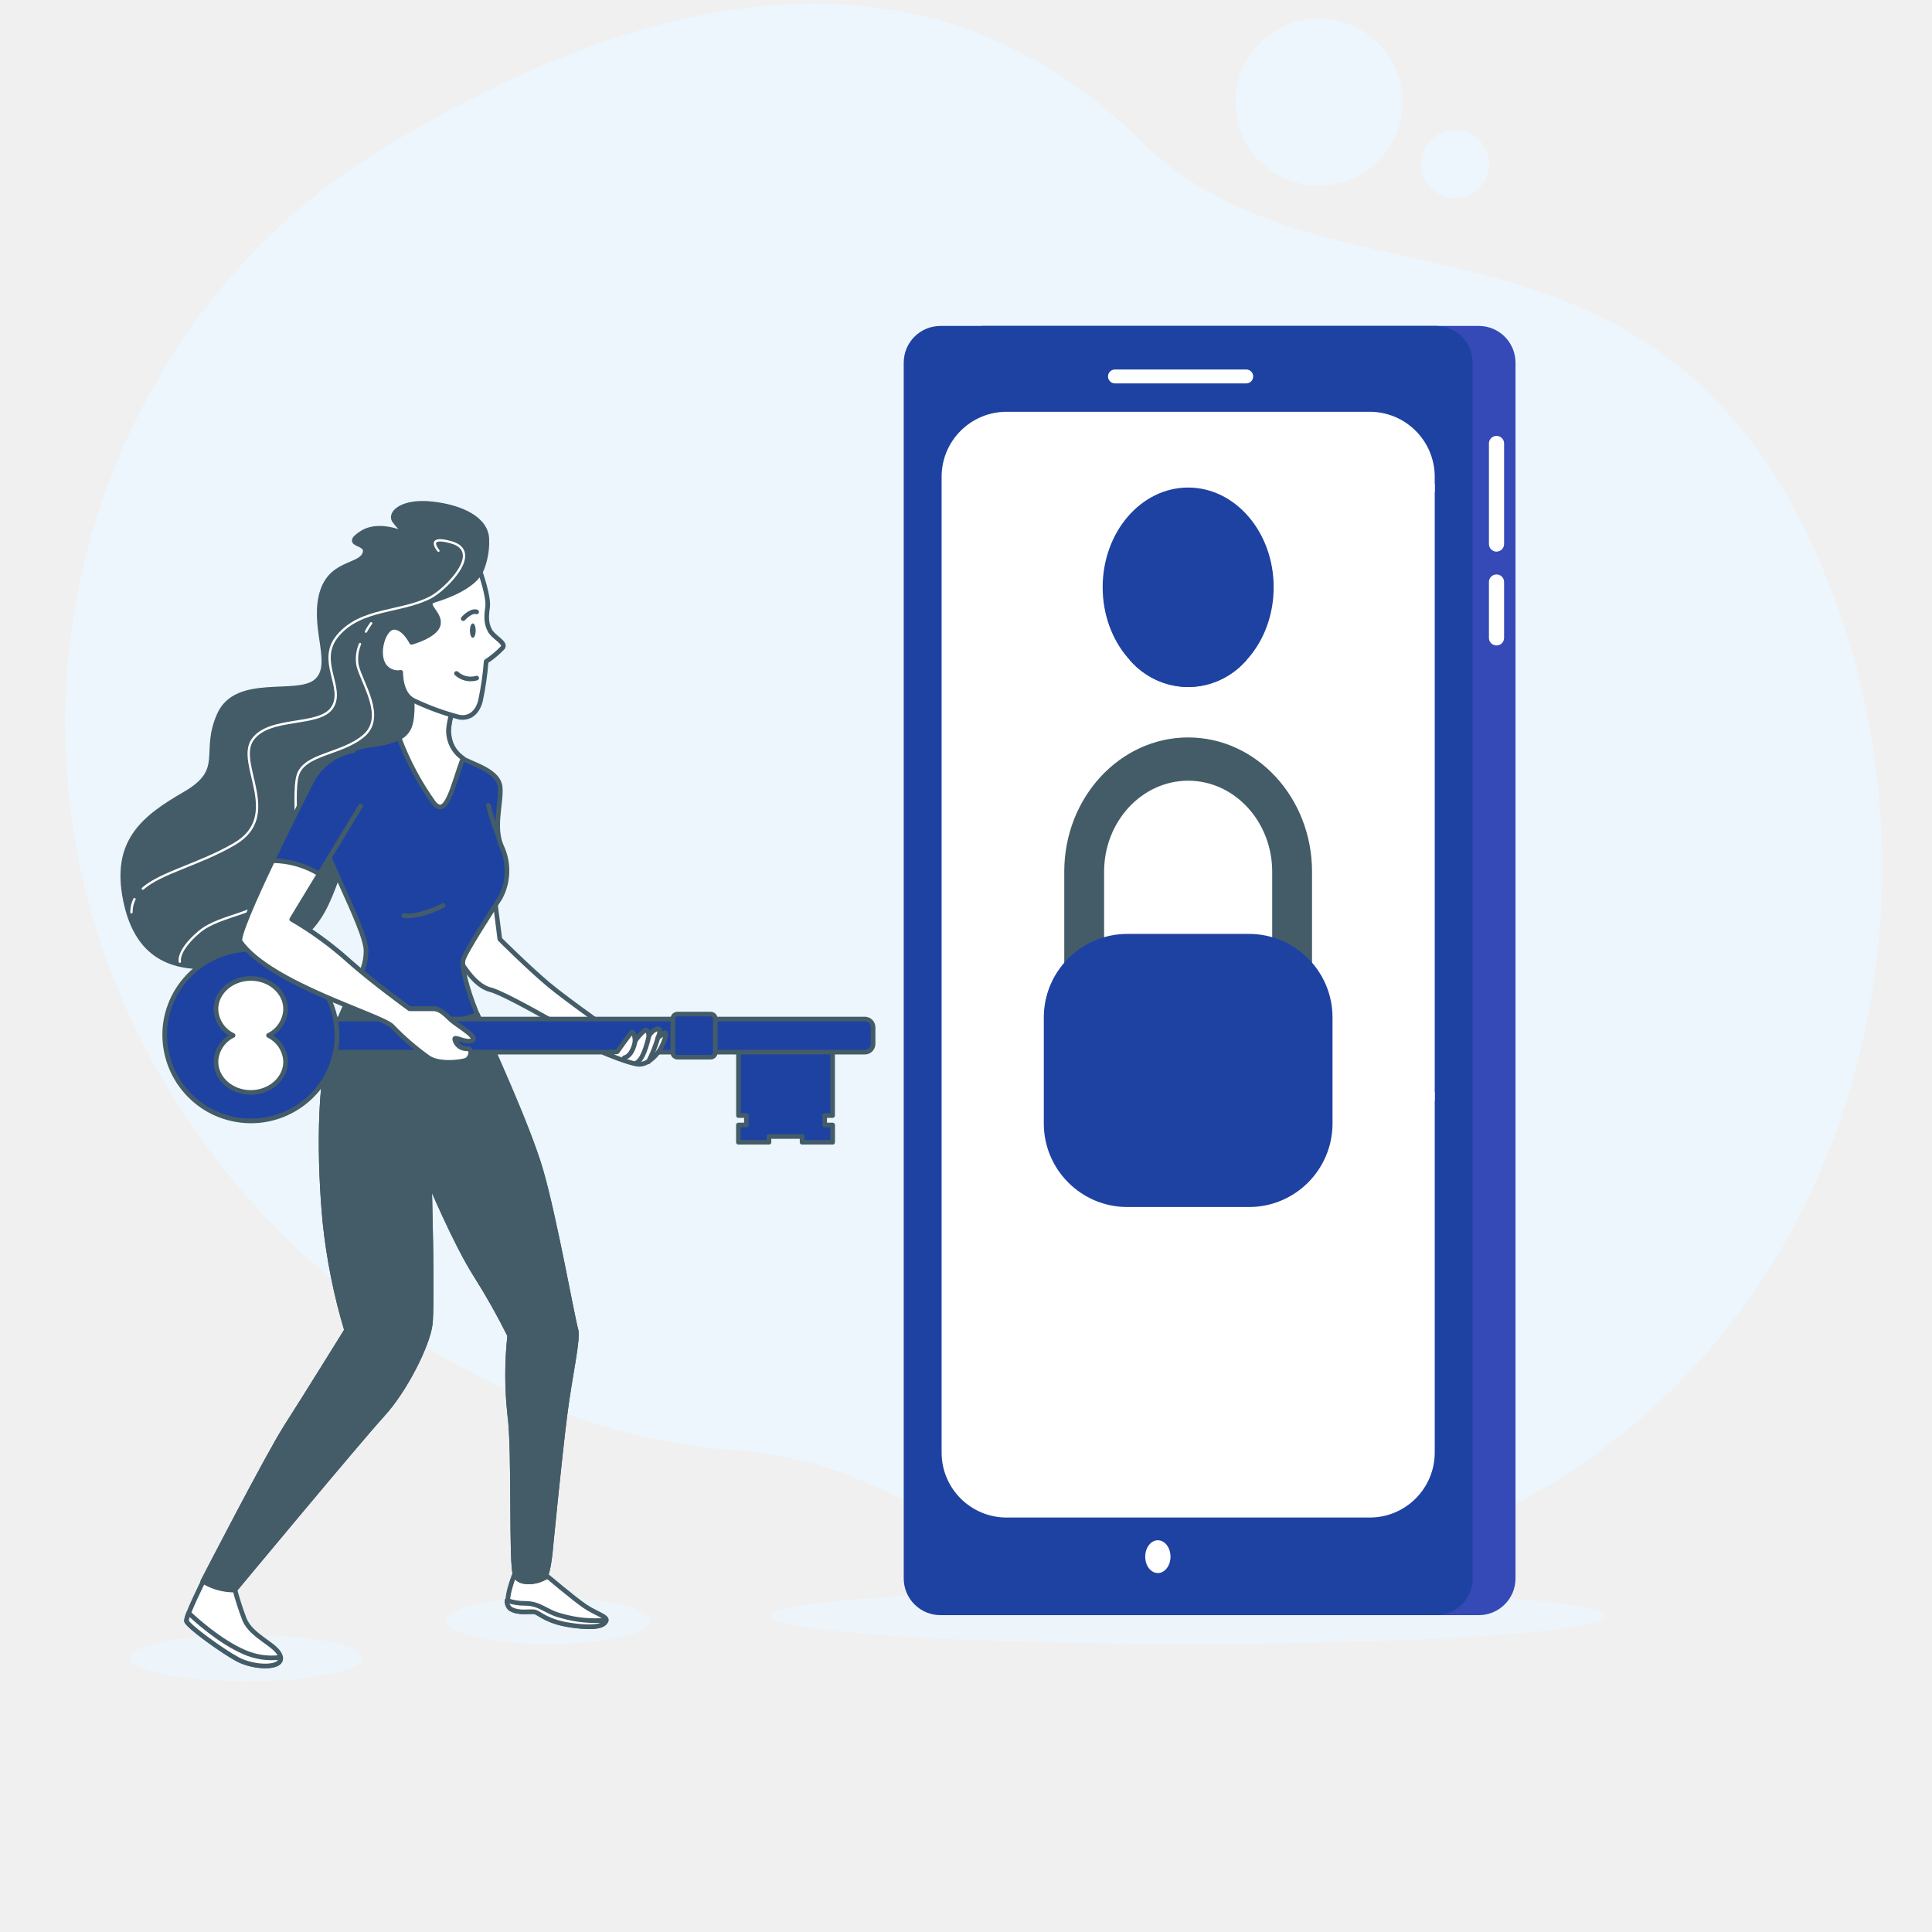
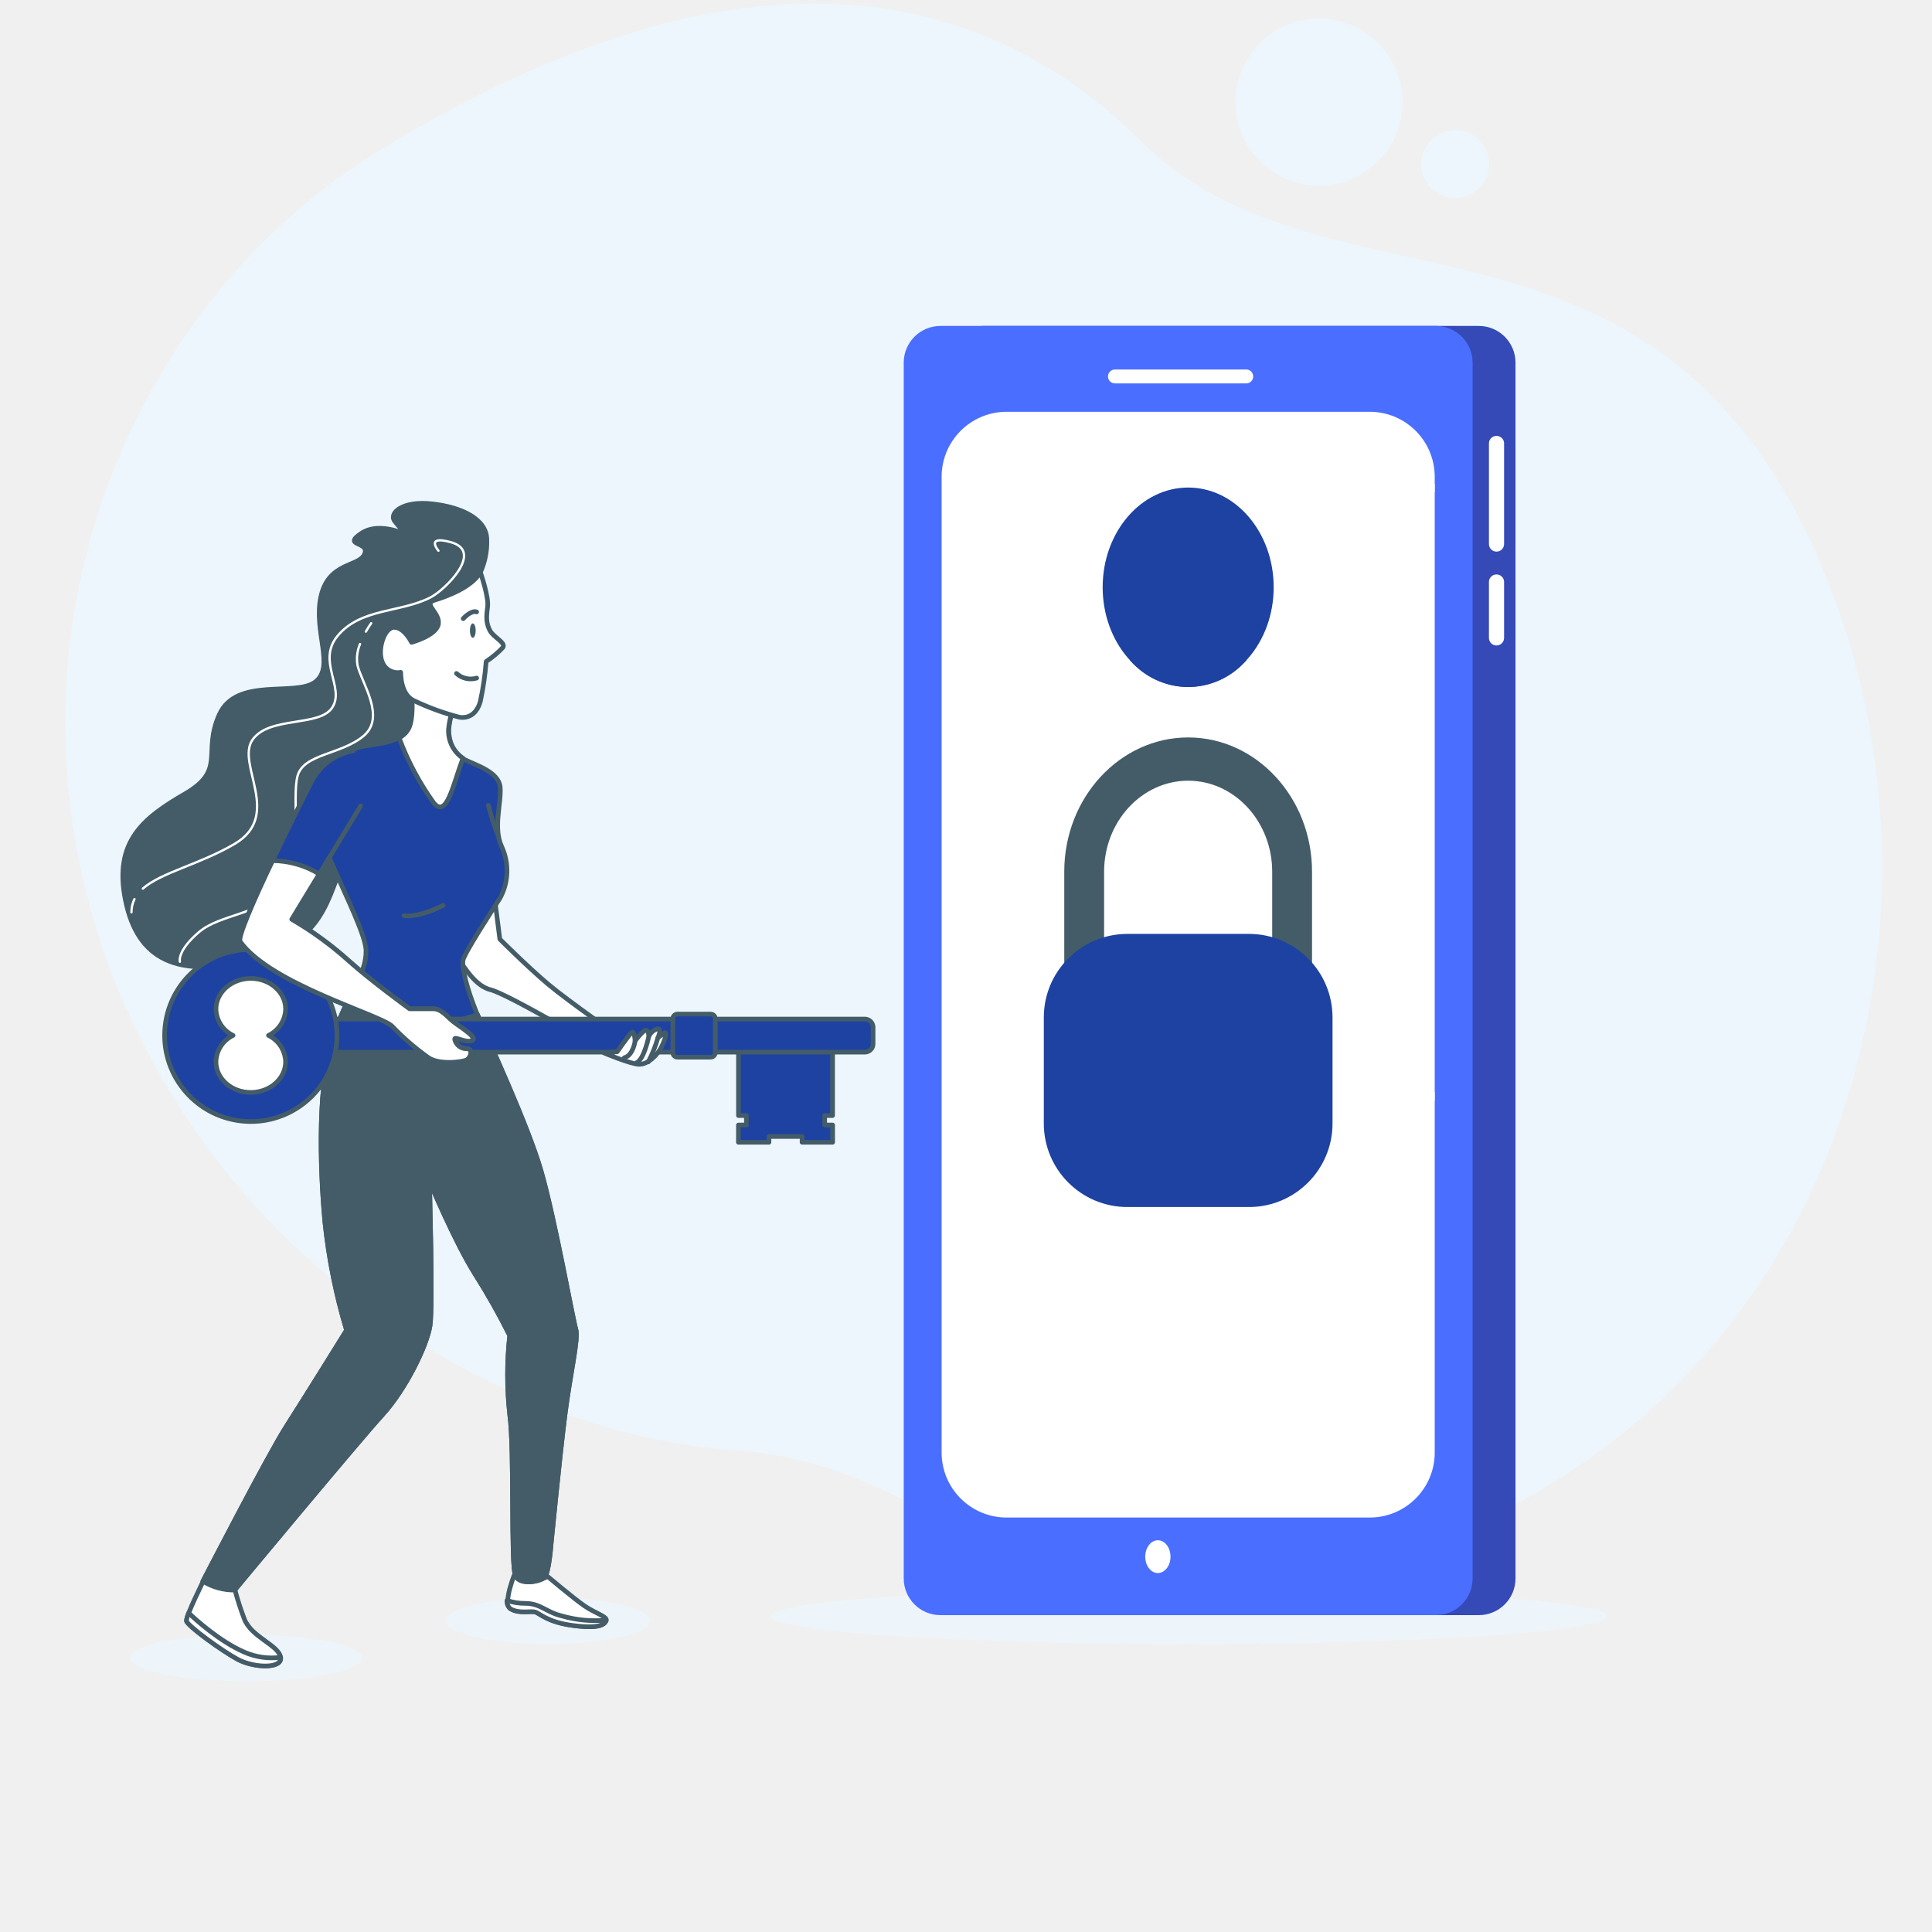
- <svg xmlns="http://www.w3.org/2000/svg" width="208" height="208" fill="none">
+ <svg xmlns="http://www.w3.org/2000/svg" width="208" height="208" viewBox="0 0 208 208" fill="none">
  <g clip-path="url(#a)">
-     <path fill="#ECF6FC" d="M13.478 108.325c-9.127-20.62-8.619-44.353 1.78-64.356 5.122-9.83 13.109-20.102 25.598-27.76 35.023-21.479 62.418-20.413 82.027-.98 19.609 19.43 53.704 4.359 71.919 42.77s4.704 91.15-40.872 108.063c-45.576 16.914-46.83-8.007-75.274-9.974-21.754-1.498-51.574-16.992-65.178-47.763" />
-     <circle cx="9" cy="9" r="9" fill="#ECF6FC" transform="matrix(-1 0 0 1 151 2)" />
-     <circle cx="3.661" cy="3.661" r="3.661" fill="#ECF6FC" transform="matrix(-1 0 0 1 160.321 14)" />
-     <path fill="#ECF6FC" d="M26.5 181c6.904 0 12.5-1.119 12.5-2.5s-5.596-2.5-12.5-2.5-12.5 1.119-12.5 2.5 5.596 2.5 12.5 2.5m32.5-4c6.075 0 11-1.119 11-2.5s-4.925-2.5-11-2.5-11 1.119-11 2.5 4.925 2.5 11 2.5m69 0c24.853 0 45-1.343 45-3s-20.147-3-45-3-45 1.343-45 3 20.147 3 45 3" opacity=".8" />
-     <path fill="#3549B7" d="M159.205 35.091h-53.338a3.954 3.954 0 0 0-3.953 3.954v130.889a3.954 3.954 0 0 0 3.953 3.954h53.338a3.954 3.954 0 0 0 3.954-3.954V39.045a3.954 3.954 0 0 0-3.954-3.954" />
-     <path fill="#fff" d="M161.113 59.389a.815.815 0 0 1-.814-.814V47.667a.82.82 0 0 1 1.632 0v10.888a.82.82 0 0 1-.818.834m0 10.104a.815.815 0 0 1-.814-.813v-6.096a.82.82 0 0 1 1.632 0v6.096a.82.82 0 0 1-.818.813" />
-     <path fill="#1E42A2" d="M154.588 35.091H101.25a3.954 3.954 0 0 0-3.954 3.954v130.889a3.954 3.954 0 0 0 3.954 3.954h53.338a3.955 3.955 0 0 0 3.954-3.954V39.045a3.954 3.954 0 0 0-3.954-3.954" />
-     <path fill="#fff" d="M147.463 44.332h-39.089a7 7 0 0 0-7 7v105.047a7 7 0 0 0 7 7h39.089a7 7 0 0 0 7-7V51.332a7 7 0 0 0-7-7" />
-     <path stroke="#fff" stroke-linecap="round" stroke-linejoin="round" stroke-width="1.498" d="M120.036 40.528h14.133" />
-     <path fill="#fff" d="M126.017 167.592c0 .974-.61 1.762-1.363 1.762-.754 0-1.358-.788-1.358-1.762 0-.973.609-1.767 1.358-1.767.748 0 1.363.789 1.363 1.767" />
-     <path fill="#1E42A2" d="M127.919 73.956c5.084 0 9.205-4.805 9.205-10.733s-4.121-10.734-9.205-10.734c-5.085 0-9.206 4.806-9.206 10.734s4.121 10.733 9.206 10.733" />
-     <path fill="#1E42A2" d="M127.919 63.088c1.93 0 3.494-1.826 3.494-4.079s-1.564-4.078-3.494-4.078-3.495 1.826-3.495 4.078 1.564 4.079 3.495 4.079m0 1.083c-3.495 0-6.356 2.681-6.356 5.991q.004.463.085.919a8.257 8.257 0 0 0 12.541 0q.074-.457.08-.919c0-3.31-2.846-5.99-6.35-5.99Z" />
-     <path fill="#435C68" d="M139.111 109.976h-22.385a2.24 2.24 0 0 1-2.147-2.322V93.836c0-7.963 5.991-14.443 13.34-14.443 7.348 0 13.334 6.49 13.334 14.443v13.808a2.25 2.25 0 0 1-.587 1.61 2.23 2.23 0 0 1-1.555.722m-20.243-4.643h18.097V93.851c0-5.402-4.059-9.8-9.046-9.8-4.988 0-9.051 4.398-9.051 9.8z" />
-     <path fill="#1E42A2" d="M134.46 100.545h-13.083a9 9 0 0 0-9 9v11.405a9 9 0 0 0 9 9h13.083a9 9 0 0 0 9-9v-11.405a9 9 0 0 0-9-9" />
-     <path fill="#1E42A2" d="m132.447 120.789-2.307-5.546a4.09 4.09 0 0 0 1.623-3.305c0-2.212-1.653-3.994-3.695-3.994s-3.689 1.787-3.689 3.994a4.08 4.08 0 0 0 1.617 3.305l-2.301 5.546z" />
-     <path fill="#fff" d="M147.294 61.795a.27.27 0 0 0-.05.202.27.27 0 0 0 .11.177.274.274 0 0 0 .379-.06l6.73-9.15v-.899zm-32.979 100.48a.3.3 0 0 0 .219-.109l2.496-3.375a.28.28 0 0 0 .05-.203.27.27 0 0 0-.311-.224.28.28 0 0 0-.178.107l-2.496 3.37a.27.27 0 0 0 .055.379.25.25 0 0 0 .165.055m40.148-44.726-29.255 39.794a.27.27 0 0 0-.023.283.3.3 0 0 0 .1.107q.066.04.142.039a.27.27 0 0 0 .22-.109l28.816-39.2z" />
-     <path fill="#435C68" stroke="#435C68" stroke-linecap="round" stroke-linejoin="round" stroke-width=".499" d="M51.716 61.62a7.9 7.9 0 0 0 .699-3.494c0-2.232-2.7-3.525-5.876-3.88-3.175-.354-4.583.94-4.114 1.763a7.7 7.7 0 0 0 1.763 1.762s-3.176-1.762-5.292-.35c-2.117 1.414.943.825.354 2.232s-3.879.824-4.703 4.583c-.823 3.76 1.528 7.524-.589 9.171-2.116 1.648-8.487-.589-10.344 3.525s.779 5.94-3.684 8.527-7.718 5.112-6.425 11.457 5.526 8.567 13.873 6.325c8.348-2.241 7.758-7.288 10.484-12.48s6.94-4.114 8.233-7.055-.355-6.465-.235-9.17 2.82-3.29 3.879-6.49c1.058-3.2 1.977-6.426 1.977-6.426" />
-     <path stroke="#fff" stroke-linecap="round" stroke-linejoin="round" stroke-width=".25" d="M14.478 96.796a3.1 3.1 0 0 0-.324 1.423m33.049-38.93s-1.468-1.697 1.358-.909c3.56.999-.62 5.117-2.227 5.946-3.225 1.653-7.488 1.123-9.984 4.129-2.267 2.716.793 5.546-.565 7.698-1.357 2.152-6.794.904-8.601 3.495-1.808 2.59 3.28 8.152-1.927 11.207-3.765 2.212-7.888 3.06-9.88 4.813" />
-     <path stroke="#fff" stroke-linecap="round" stroke-linejoin="round" stroke-width=".25" d="M38.76 69.334a4.1 4.1 0 0 0-.269 2.29c.45 1.923 3.056 5.547.68 7.584s-6.456 1.922-7.13 4.309c-.674 2.386.68 8.94-1.582 11.981-2.262 3.04-6.68 2.83-9.056 4.868-2.377 2.037-2.037 3.17-2.037 3.17M39.96 67.097a9 9 0 0 0-.57.904" />
-     <path fill="#fff" stroke="#435C68" stroke-linecap="round" stroke-linejoin="round" stroke-width=".499" d="m53.239 96.617.574 4.493s2.995 2.995 5.197 4.847 7.843 5.771 7.843 5.771l-2.861.814s-9.35-5.542-11.198-5.991c-1.847-.449-3.23-3.115-3.804-3.924s2.746-6.82 4.248-6.01Zm5.711 73.102s2.825 2.386 3.993 3.185c1.169.799 2.532 1.158 2.317 1.593-.215.434-.799.868-3.55.499-2.75-.37-3.544-1.303-4.053-1.448-.51-.145-1.738.22-2.676-.359s.549-4.029.549-4.029a2.69 2.69 0 0 0 3.42.559" />
-     <path fill="#fff" stroke="#435C68" stroke-linecap="round" stroke-linejoin="round" stroke-width=".499" d="M65.25 174.497a.4.4 0 0 0 0-.07 12.9 12.9 0 0 1-4.723-.445c-1.777-.419-2.301-1.362-3.994-1.362a5.8 5.8 0 0 1-1.952-.32 1.03 1.03 0 0 0 .355.894c.938.579 2.172.214 2.676.359s1.303 1.088 4.053 1.448 3.365-.07 3.585-.504" />
-     <path fill="#1E42A2" stroke="#435C68" stroke-linecap="round" stroke-linejoin="round" stroke-width=".499" d="M44.157 73.233s.545 3.664-.154 5.142c-.7 1.477-2.886 1.637-4.753 1.952s-6.155 1.947-5.691 6.155 5.846 13.325 5.846 15.896-1.638 3.894-3.43 8.881-1.558 14.263-.998 20.264a63.4 63.4 0 0 0 2.336 11.687s-4.493 7.249-6.49 10.364-8.986 16.679-8.986 16.679 0 .464 1.088.779a6.8 6.8 0 0 0 2.342.155s13.399-16.13 15.895-18.856 4.833-7.489 5.142-9.665c.31-2.177-.075-15.506-.075-15.506s2.801 6.699 4.993 10.129a72 72 0 0 1 3.654 6.49 39.2 39.2 0 0 0 0 8.487c.544 3.894.085 16.405.63 17.418.543 1.013 2.655.589 3.124.125s.69-3.495.69-3.495.933-9.485 1.497-13.948 1.498-8.263 1.173-9.276-2.261-11.847-3.744-16.974-5.99-14.727-6.99-17.218c-.998-2.492-1.562-4.758-1.402-5.537s3.195-5.452 3.994-6.7a6.16 6.16 0 0 0 .154-5.531c-.933-2.027 0-4.758-.154-6.39-.155-1.633-2.571-2.342-3.82-2.96-1.248-.62-1.717-2.028-1.717-3.196a9 9 0 0 1 .704-2.855s-3.844-2.496-4.858-2.496" />
-     <path stroke="#435C68" stroke-linecap="round" stroke-linejoin="round" stroke-width=".499" d="M53.603 89.902a26 26 0 0 1-1.023-3.2m-9.097 11.876s1.408.31 4.229-1.098" />
-     <path fill="#435C68" stroke="#435C68" stroke-linecap="round" stroke-linejoin="round" stroke-width=".499" d="M58.26 126.066c-1.412-4.912-5.6-13.883-6.854-16.844-5.99 2.247-11.592.33-14.223-.909-.38.829-.788 1.788-1.208 2.946-1.792 4.992-1.558 14.263-.998 20.264a63.4 63.4 0 0 0 2.336 11.687s-4.493 7.249-6.49 10.364-8.986 16.679-8.986 16.679 0 .464 1.088.779a6.8 6.8 0 0 0 2.342.155s13.399-16.13 15.895-18.856 4.833-7.489 5.142-9.665c.31-2.177-.075-15.507-.075-15.507s2.801 6.7 4.993 10.13a72 72 0 0 1 3.654 6.49 39.2 39.2 0 0 0 0 8.487c.544 3.894.085 16.405.63 17.418.543 1.013 2.655.589 3.124.125s.69-3.495.69-3.495.933-9.485 1.497-13.948 1.498-8.263 1.173-9.276-2.247-11.882-3.73-17.024" />
-     <path fill="#1E42A2" stroke="#435C68" stroke-linecap="round" stroke-linejoin="round" stroke-width=".499" d="M88.784 121.119V120.1h.853v-7.997H79.504v7.997h.854v1.019h-.859v1.857h3.29v-.624h3.565v.624h3.29v-1.857z" />
-     <path fill="#1E42A2" stroke="#435C68" stroke-linecap="round" stroke-linejoin="round" stroke-width=".499" d="M34.318 109.711h58.79a.89.89 0 0 1 .888.889v1.787a.89.89 0 0 1-.889.889h-58.79v-3.57z" />
-     <path fill="#1E42A2" stroke="#435C68" stroke-linecap="round" stroke-linejoin="round" stroke-width=".499" d="M76.513 109.177h-3.58a.494.494 0 0 0-.494.494v3.65c0 .273.221.494.494.494h3.58a.494.494 0 0 0 .494-.494v-3.65a.494.494 0 0 0-.494-.494m-40.356 3.82a9.28 9.28 0 0 0-7.659-10.658 9.28 9.28 0 0 0-10.659 7.659 9.281 9.281 0 0 0 18.317 2.999Z" />
-     <path fill="#fff" stroke="#435C68" stroke-linecap="round" stroke-linejoin="round" stroke-width=".499" d="M28.906 111.474a3.25 3.25 0 0 0 1.842-2.836c0-1.822-1.677-3.3-3.749-3.3s-3.75 1.498-3.75 3.3a3.24 3.24 0 0 0 1.843 2.836 3.25 3.25 0 0 0-1.842 2.84c0 1.822 1.677 3.3 3.749 3.3s3.75-1.498 3.75-3.3a3.26 3.26 0 0 0-1.843-2.84m36.114 1.882s2.906 1.228 3.805 1.228c.898 0 1.937-.904 2.45-1.997.515-1.093.5-1.613.195-1.353l-.644.499s.5-1.093-.064-.963c-.391.13-.715.408-.904.774 0 0-.065-.969-.58-.5a6 6 0 0 0-.903 1.034s-.065-1.223-.39-.904c-.324.32-1.542 2.062-1.542 2.062z" />
-     <path fill="#fff" d="M68.375 112.068s-.195 1.547-1.158 1.807z" />
-     <path stroke="#435C68" stroke-linecap="round" stroke-linejoin="round" stroke-width=".499" d="M68.375 112.068s-.195 1.547-1.158 1.807" />
-     <path fill="#fff" d="M69.858 111.553s-.5 2.447-1.288 2.836z" />
-     <path stroke="#435C68" stroke-linecap="round" stroke-linejoin="round" stroke-width=".499" d="M69.858 111.553s-.5 2.447-1.288 2.836" />
-     <path fill="#fff" d="M70.826 111.743a14 14 0 0 1-1.033 2.581z" />
-     <path stroke="#435C68" stroke-linecap="round" stroke-linejoin="round" stroke-width=".499" d="M70.826 111.743a14 14 0 0 1-1.033 2.581" />
-     <path fill="#fff" stroke="#435C68" stroke-linecap="round" stroke-linejoin="round" stroke-width=".499" d="M49.844 81.63a3.55 3.55 0 0 1-1.558-3.096 9 9 0 0 1 .729-2.805s-3.82-2.496-4.833-2.496c0 0 .545 3.664-.154 5.142-.23.46-.603.831-1.064 1.058a29.8 29.8 0 0 0 3.72 6.99c1.402 1.761 2.086-1.953 3.16-4.793" />
-     <path fill="#1E42A2" d="M38.057 80.83a6.23 6.23 0 0 0-4.493 3.29c-1.538 2.966-8.258 16.425-7.683 17.229 3.264 4.593 15.141 7.898 16.35 9.106a27.5 27.5 0 0 0 3.958 3.42c1.208.769 3.62.439 4.059.22.44-.22.769-1.209 0-1.209a1.286 1.286 0 0 1-1.268-.998c-.11-.439 1.208.439 1.867.11.66-.33-1.473-1.533-2.132-2.082s-1.208-1.313-2.086-1.313h-2.532s-4.043-2.93-6.49-5.112a37 37 0 0 0-6.195-4.523l7.414-12.196" />
-     <path stroke="#435C68" stroke-linecap="round" stroke-linejoin="round" stroke-width=".499" d="M38.057 80.83a6.23 6.23 0 0 0-4.493 3.29c-1.538 2.966-8.258 16.425-7.683 17.229 3.264 4.593 15.141 7.898 16.35 9.106a27.5 27.5 0 0 0 3.958 3.42c1.208.769 3.62.439 4.059.22.44-.22.769-1.209 0-1.209a1.286 1.286 0 0 1-1.268-.998c-.11-.439 1.208.439 1.867.11.66-.33-1.473-1.533-2.132-2.082s-1.208-1.313-2.086-1.313h-2.532s-4.043-2.93-6.49-5.112a37 37 0 0 0-6.195-4.523l7.414-12.196" />
-     <path fill="#fff" stroke="#435C68" stroke-linecap="round" stroke-linejoin="round" stroke-width=".499" d="M48.71 109.921c-.658-.549-1.208-1.313-2.086-1.313h-2.531s-4.044-2.93-6.49-5.112a37 37 0 0 0-6.196-4.523l2.966-4.883a9.9 9.9 0 0 0-5.023-1.432c-1.997 4.163-3.789 8.277-3.494 8.711 3.265 4.593 15.142 7.898 16.35 9.106a27.5 27.5 0 0 0 3.958 3.42c1.209.769 3.62.439 4.06.22.439-.22.768-1.209 0-1.209a1.286 1.286 0 0 1-1.269-.998c-.11-.439 1.208.439 1.867.11.66-.33-1.452-1.543-2.111-2.097Zm4.02-42.065c-.39-.78-.39-1.403-.235-2.496.154-1.094-.78-3.745-.78-3.745-.953 1.648-3.709 2.626-4.927 2.996-1.342.41.62 1.338.41 2.58-.21 1.244-2.89 1.963-2.89 1.963s-.785-1.613-1.873-1.613-1.862 2.496-1.243 3.82a1.77 1.77 0 0 0 1.952 1.023s-.075 2.341 1.403 3.04a27.5 27.5 0 0 0 4.912 1.792c.934.155 1.867-.31 2.257-1.712.304-1.414.513-2.847.624-4.288a10 10 0 0 0 1.792-1.498c.375-.54-1.013-1.084-1.403-1.862Z" />
-     <path fill="#435C68" d="M51.212 67.89c0 .43-.14.775-.31.775s-.31-.345-.31-.774.14-.774.31-.774.31.344.31.774Z" />
-     <path stroke="#435C68" stroke-linecap="round" stroke-linejoin="round" stroke-width=".499" d="M49.869 66.603s.828-.934 1.447-.724m.001 7.124a2.25 2.25 0 0 1-2.172-.5" />
-     <path fill="#fff" stroke="#435C68" stroke-linecap="round" stroke-linejoin="round" stroke-width=".499" d="M21.872 170.253s-1.862 3.734-1.793 4.244 3.765 3.185 5.492 4.123 4.853 1.089 4.633-.214-3.185-2.172-3.909-4.129a32 32 0 0 1-.998-3.09 6.4 6.4 0 0 1-3.425-.934" />
-     <path fill="#fff" stroke="#435C68" stroke-linecap="round" stroke-linejoin="round" stroke-width=".499" d="M30.214 178.426a7.3 7.3 0 0 1-3.909-.555c-2.68-1.163-5.277-3.539-5.99-4.213a2.7 2.7 0 0 0-.24.854c.075.499 3.764 3.185 5.491 4.123 1.728.939 4.828 1.069 4.648-.209" />
+     <path d="M13.478 108.325c-9.127-20.62-8.619-44.353 1.78-64.356 5.122-9.83 13.109-20.102 25.598-27.76 35.023-21.479 62.418-20.413 82.027-.98 19.609 19.43 53.704 4.359 71.919 42.77s4.704 91.15-40.872 108.063c-45.576 16.914-46.83-8.007-75.274-9.974-21.754-1.498-51.574-16.992-65.178-47.763" fill="#ECF6FC" />
+     <circle cx="9" cy="9" r="9" transform="matrix(-1 0 0 1 151 2)" fill="#ECF6FC" />
+     <circle cx="3.661" cy="3.661" r="3.661" transform="matrix(-1 0 0 1 160.321 14)" fill="#ECF6FC" />
+     <path opacity=".8" d="M26.5 181c6.904 0 12.5-1.119 12.5-2.5s-5.596-2.5-12.5-2.5-12.5 1.119-12.5 2.5 5.596 2.5 12.5 2.5m32.5-4c6.075 0 11-1.119 11-2.5s-4.925-2.5-11-2.5-11 1.119-11 2.5 4.925 2.5 11 2.5m69 0c24.853 0 45-1.343 45-3s-20.147-3-45-3-45 1.343-45 3 20.147 3 45 3" fill="#ECF6FC" />
+     <path d="M159.205 35.091h-53.338a3.954 3.954 0 0 0-3.953 3.954v130.889a3.954 3.954 0 0 0 3.953 3.954h53.338a3.954 3.954 0 0 0 3.954-3.954V39.045a3.954 3.954 0 0 0-3.954-3.954" fill="#3549B7" />
+     <path d="M161.113 59.389a.815.815 0 0 1-.814-.814V47.667a.82.82 0 0 1 1.632 0v10.888a.816.816 0 0 1-.818.834m0 10.104a.815.815 0 0 1-.814-.813v-6.096a.82.82 0 0 1 1.632 0v6.096a.82.82 0 0 1-.818.813" fill="#fff" />
+     <path d="M154.588 35.091H101.25a3.954 3.954 0 0 0-3.954 3.954v130.889a3.954 3.954 0 0 0 3.954 3.954h53.338a3.955 3.955 0 0 0 3.954-3.954V39.045a3.954 3.954 0 0 0-3.954-3.954" fill="#4A6EFF" />
+     <path d="M147.463 44.332h-39.088a7 7 0 0 0-7 7v105.047a7 7 0 0 0 7 7h39.088a7 7 0 0 0 7-7V51.332a7 7 0 0 0-7-7" fill="#fff" />
+     <path d="M120.036 40.528h14.133" stroke="#fff" stroke-width="1.498" stroke-linecap="round" stroke-linejoin="round" />
+     <path d="M126.017 167.592c0 .974-.609 1.763-1.363 1.763s-1.358-.789-1.358-1.763.609-1.767 1.358-1.767 1.363.789 1.363 1.767" fill="#fff" />
+     <path d="M127.919 73.956c5.084 0 9.206-4.805 9.206-10.733s-4.122-10.734-9.206-10.734c-5.085 0-9.206 4.806-9.206 10.734s4.121 10.733 9.206 10.733" fill="#1E42A2" />
+     <path d="M127.918 63.088c1.93 0 3.495-1.826 3.495-4.079s-1.565-4.078-3.495-4.078-3.494 1.826-3.494 4.078 1.564 4.079 3.494 4.079m.001 1.083c-3.495 0-6.356 2.681-6.356 5.991q.005.462.085.919a8.26 8.26 0 0 0 12.541 0q.075-.457.08-.919c0-3.31-2.846-5.99-6.35-5.99" fill="#1E42A2" />
+     <path d="M139.112 109.976h-22.386a2.24 2.24 0 0 1-2.147-2.321v-13.82c0-7.962 5.991-14.442 13.34-14.442 7.348 0 13.334 6.49 13.334 14.443v13.809a2.23 2.23 0 0 1-.587 1.609 2.24 2.24 0 0 1-1.554.722m-20.244-4.643h18.097V93.851c0-5.402-4.059-9.8-9.046-9.8-4.988 0-9.051 4.398-9.051 9.8z" fill="#435C68" />
+     <path d="M134.46 100.545h-13.083a9 9 0 0 0-9 9v11.405a9 9 0 0 0 9 9h13.083a9 9 0 0 0 9-9v-11.405a9 9 0 0 0-9-9" fill="#1E42A2" />
+     <path d="m132.446 120.789-2.306-5.546a4.1 4.1 0 0 0 1.622-3.305c0-2.212-1.652-3.994-3.694-3.994s-3.689 1.787-3.689 3.994a4.08 4.08 0 0 0 1.617 3.305l-2.301 5.546z" fill="#1E42A2" />
+     <path d="M147.294 61.795a.27.27 0 0 0-.049.202q.008.055.036.1a.28.28 0 0 0 .275.125.27.27 0 0 0 .177-.107l6.73-9.151v-.899zm-32.979 100.48a.3.3 0 0 0 .219-.109l2.497-3.375a.27.27 0 0 0-.262-.427.28.28 0 0 0-.178.107l-2.496 3.37a.265.265 0 0 0-.016.301.3.3 0 0 0 .071.079.25.25 0 0 0 .165.054m40.148-44.726-29.255 39.794a.27.27 0 0 0-.023.283.26.26 0 0 0 .1.107q.066.04.142.039a.3.3 0 0 0 .124-.027.3.3 0 0 0 .096-.082l28.816-39.2z" fill="#fff" />
+     <path d="M51.716 61.62a7.9 7.9 0 0 0 .699-3.494c0-2.232-2.7-3.525-5.876-3.88-3.175-.354-4.583.94-4.114 1.763a7.7 7.7 0 0 0 1.763 1.762s-3.175-1.762-5.292-.35c-2.117 1.414.943.825.354 2.232s-3.879.824-4.703 4.583c-.823 3.76 1.528 7.524-.589 9.171-2.116 1.648-8.486-.589-10.344 3.525s.78 5.94-3.684 8.527c-4.463 2.586-7.718 5.112-6.425 11.457s5.526 8.567 13.873 6.325c8.348-2.241 7.759-7.288 10.484-12.48 2.726-5.192 6.94-4.114 8.233-7.055s-.355-6.465-.235-9.17 2.82-3.29 3.88-6.49c1.057-3.2 1.976-6.426 1.976-6.426" fill="#435C68" stroke="#435C68" stroke-width=".499" stroke-linecap="round" stroke-linejoin="round" />
+     <path d="M14.478 96.796c-.219.442-.33.93-.325 1.423m33.05-38.93s-1.468-1.697 1.358-.909c3.56.999-.62 5.118-2.227 5.946-3.225 1.653-7.488 1.124-9.984 4.129-2.267 2.716.794 5.546-.565 7.698-1.357 2.152-6.794.904-8.601 3.495-1.807 2.59 3.28 8.152-1.927 11.207-3.765 2.212-7.888 3.06-9.88 4.813" stroke="#fff" stroke-width=".25" stroke-linecap="round" stroke-linejoin="round" />
+     <path d="M38.761 69.334a4.1 4.1 0 0 0-.27 2.291c.45 1.922 3.056 5.546.68 7.583s-6.456 1.922-7.13 4.309c-.674 2.386.68 8.94-1.582 11.981-2.262 3.04-6.68 2.83-9.056 4.868-2.377 2.037-2.037 3.17-2.037 3.17M39.96 67.097a10 10 0 0 0-.57.904" stroke="#fff" stroke-width=".25" stroke-linecap="round" stroke-linejoin="round" />
+     <path d="m53.239 96.616.574 4.493s2.995 2.996 5.197 4.848 7.843 5.771 7.843 5.771l-2.86.814s-9.351-5.542-11.199-5.991-3.23-3.115-3.804-3.924 2.746-6.82 4.249-6.01m5.711 73.102s2.825 2.386 3.993 3.185c1.169.799 2.531 1.158 2.317 1.593-.215.434-.8.868-3.55.499s-3.544-1.303-4.054-1.448c-.509-.145-1.737.22-2.675-.359-.939-.579.549-4.029.549-4.029a2.69 2.69 0 0 0 3.42.559" fill="#fff" stroke="#435C68" stroke-width=".499" stroke-linecap="round" stroke-linejoin="round" />
+     <path d="M65.25 174.497a.4.4 0 0 0 0-.07 12.9 12.9 0 0 1-4.723-.445c-1.777-.419-2.301-1.362-3.994-1.362a5.8 5.8 0 0 1-1.952-.32 1.03 1.03 0 0 0 .355.894c.938.579 2.171.214 2.676.359.504.145 1.303 1.088 4.053 1.448s3.365-.07 3.585-.504" fill="#fff" stroke="#435C68" stroke-width=".499" stroke-linecap="round" stroke-linejoin="round" />
+     <path d="M44.158 73.232s.544 3.665-.155 5.142-2.886 1.638-4.753 1.953c-1.867.314-6.155 1.947-5.691 6.155s5.846 13.325 5.846 15.896-1.638 3.894-3.43 8.881-1.557 14.263-.998 20.264a63.4 63.4 0 0 0 2.336 11.687s-4.493 7.249-6.49 10.364-8.986 16.679-8.986 16.679 0 .464 1.088.779a6.8 6.8 0 0 0 2.342.155s13.399-16.131 15.895-18.856 4.833-7.489 5.142-9.665c.31-2.177-.075-15.507-.075-15.507s2.801 6.7 4.993 10.13a72 72 0 0 1 3.654 6.49 39.2 39.2 0 0 0 0 8.487c.544 3.894.085 16.405.63 17.418.543 1.013 2.655.589 3.124.125s.69-3.495.69-3.495.933-9.485 1.497-13.948 1.498-8.263 1.173-9.276c-.324-1.014-2.261-11.847-3.744-16.974s-5.99-14.727-6.99-17.218c-.998-2.492-1.562-4.758-1.402-5.537s3.195-5.452 3.994-6.7a6.16 6.16 0 0 0 .154-5.531c-.933-2.027 0-4.758-.154-6.39-.155-1.633-2.571-2.342-3.82-2.96-1.248-.62-1.717-2.028-1.717-3.196a9 9 0 0 1 .704-2.855s-3.844-2.497-4.857-2.497" fill="#1E42A2" stroke="#435C68" stroke-width=".499" stroke-linecap="round" stroke-linejoin="round" />
+     <path d="M53.603 89.902a26 26 0 0 1-1.023-3.2m-9.097 11.877s1.408.31 4.229-1.099" stroke="#435C68" stroke-width=".499" stroke-linecap="round" stroke-linejoin="round" />
+     <path d="M58.26 126.066c-1.412-4.912-5.6-13.883-6.854-16.844-5.99 2.247-11.592.33-14.223-.909a38 38 0 0 0-1.208 2.946c-1.792 4.992-1.557 14.263-.998 20.264a63.4 63.4 0 0 0 2.336 11.687s-4.493 7.249-6.49 10.364-8.986 16.679-8.986 16.679 0 .464 1.088.779a6.8 6.8 0 0 0 2.342.155s13.399-16.13 15.895-18.856 4.833-7.489 5.142-9.665c.31-2.177-.075-15.507-.075-15.507s2.801 6.7 4.993 10.13a72 72 0 0 1 3.654 6.49 39.2 39.2 0 0 0 0 8.487c.544 3.894.085 16.405.63 17.418.543 1.013 2.655.589 3.124.125s.69-3.495.69-3.495.933-9.485 1.497-13.948 1.498-8.263 1.173-9.276-2.246-11.882-3.73-17.024" fill="#435C68" stroke="#435C68" stroke-width=".499" stroke-linecap="round" stroke-linejoin="round" />
+     <path d="M88.784 121.119V120.1h.853v-7.997H79.503v7.997h.854v1.019h-.859v1.857h3.29v-.624h3.565v.624h3.29v-1.857z" fill="#1E42A2" stroke="#435C68" stroke-width=".499" stroke-linecap="round" stroke-linejoin="round" />
+     <path d="M34.318 109.711h58.79a.89.89 0 0 1 .888.889v1.787a.89.89 0 0 1-.889.889h-58.79v-3.57z" fill="#1E42A2" stroke="#435C68" stroke-width=".499" stroke-linecap="round" stroke-linejoin="round" />
+     <path d="M76.513 109.177h-3.58a.495.495 0 0 0-.494.494v3.65c0 .273.221.494.494.494h3.58a.494.494 0 0 0 .494-.494v-3.65a.495.495 0 0 0-.494-.494m-40.356 3.82a9.28 9.28 0 0 0-7.659-10.658 9.28 9.28 0 0 0-10.658 7.659 9.281 9.281 0 0 0 18.318 2.999" fill="#1E42A2" stroke="#435C68" stroke-width=".499" stroke-linecap="round" stroke-linejoin="round" />
+     <path d="M28.906 111.474a3.25 3.25 0 0 0 1.842-2.836c0-1.822-1.677-3.3-3.75-3.3-2.071 0-3.748 1.498-3.748 3.3a3.24 3.24 0 0 0 1.842 2.836 3.25 3.25 0 0 0-1.842 2.84c0 1.823 1.677 3.3 3.749 3.3s3.749-1.497 3.749-3.3a3.26 3.26 0 0 0-1.842-2.84m36.114 1.882s2.906 1.228 3.805 1.228c.898 0 1.937-.904 2.45-1.997.515-1.093.5-1.613.196-1.353l-.644.499s.499-1.093-.065-.963c-.391.13-.715.408-.904.774 0 0-.065-.969-.579-.5a6 6 0 0 0-.904 1.034s-.065-1.223-.39-.904c-.324.32-1.542 2.062-1.542 2.062z" fill="#fff" stroke="#435C68" stroke-width=".499" stroke-linecap="round" stroke-linejoin="round" />
+     <path d="M68.375 112.068s-.195 1.547-1.158 1.807z" fill="#fff" />
+     <path d="M68.375 112.068s-.195 1.547-1.158 1.807" stroke="#435C68" stroke-width=".499" stroke-linecap="round" stroke-linejoin="round" />
+     <path d="M69.858 111.553s-.5 2.447-1.288 2.836z" fill="#fff" />
+     <path d="M69.858 111.553s-.5 2.447-1.288 2.836" stroke="#435C68" stroke-width=".499" stroke-linecap="round" stroke-linejoin="round" />
+     <path d="M70.826 111.743a14 14 0 0 1-1.033 2.581z" fill="#fff" />
+     <path d="M70.826 111.743a14 14 0 0 1-1.033 2.581" stroke="#435C68" stroke-width=".499" stroke-linecap="round" stroke-linejoin="round" />
+     <path d="M49.844 81.63a3.55 3.55 0 0 1-1.558-3.096 9 9 0 0 1 .729-2.805s-3.82-2.497-4.833-2.497c0 0 .545 3.665-.154 5.142-.23.46-.603.832-1.064 1.059a29.8 29.8 0 0 0 3.72 6.99c1.403 1.761 2.086-1.953 3.16-4.794" fill="#fff" stroke="#435C68" stroke-width=".499" stroke-linecap="round" stroke-linejoin="round" />
+     <path d="M38.057 80.83a6.24 6.24 0 0 0-4.493 3.29c-1.538 2.966-8.258 16.425-7.684 17.229 3.265 4.593 15.142 7.898 16.35 9.106a27.4 27.4 0 0 0 3.96 3.42c1.207.769 3.619.439 4.058.22.44-.22.769-1.209 0-1.209a1.286 1.286 0 0 1-1.268-.998c-.11-.439 1.208.439 1.867.11.659-.33-1.473-1.533-2.132-2.082s-1.208-1.313-2.087-1.313h-2.53s-4.044-2.93-6.49-5.112a37 37 0 0 0-6.196-4.523l7.413-12.196" fill="#1E42A2" />
+     <path d="M38.057 80.83a6.24 6.24 0 0 0-4.493 3.29c-1.538 2.966-8.258 16.425-7.684 17.229 3.265 4.593 15.142 7.898 16.35 9.106a27.4 27.4 0 0 0 3.96 3.42c1.207.769 3.619.439 4.058.22.44-.22.769-1.209 0-1.209a1.286 1.286 0 0 1-1.268-.998c-.11-.439 1.208.439 1.867.11.659-.33-1.473-1.533-2.132-2.082s-1.208-1.313-2.087-1.313h-2.53s-4.044-2.93-6.49-5.112a37 37 0 0 0-6.196-4.523l7.413-12.196" stroke="#435C68" stroke-width=".499" stroke-linecap="round" stroke-linejoin="round" />
+     <path d="M48.71 109.921c-.659-.549-1.208-1.313-2.086-1.313h-2.532s-4.043-2.93-6.49-5.112a37 37 0 0 0-6.195-4.523l2.966-4.882a9.9 9.9 0 0 0-5.023-1.433c-1.997 4.163-3.789 8.277-3.494 8.711 3.265 4.593 15.141 7.898 16.35 9.106a27.4 27.4 0 0 0 3.958 3.42c1.209.769 3.62.439 4.06.22.438-.22.768-1.208 0-1.208a1.28 1.28 0 0 1-1.268-.999c-.11-.439 1.207.439 1.866.11.66-.33-1.453-1.543-2.112-2.097m4.02-42.065c-.39-.779-.39-1.403-.235-2.496.155-1.094-.779-3.745-.779-3.745-.953 1.648-3.71 2.626-4.927 2.996-1.343.41.619 1.338.409 2.58-.21 1.244-2.89 1.963-2.89 1.963s-.784-1.613-1.873-1.613-1.862 2.496-1.243 3.82a1.77 1.77 0 0 0 1.952 1.023s-.075 2.341 1.403 3.04a27.5 27.5 0 0 0 4.913 1.792c.933.155 1.867-.31 2.256-1.712.304-1.414.513-2.847.624-4.288a10 10 0 0 0 1.792-1.498c.375-.54-1.013-1.083-1.402-1.862" fill="#fff" stroke="#435C68" stroke-width=".499" stroke-linecap="round" stroke-linejoin="round" />
+     <path d="M51.212 67.89c0 .43-.14.775-.31.775s-.31-.345-.31-.774.14-.774.31-.774.31.344.31.774" fill="#435C68" />
+     <path d="M49.869 66.603s.828-.934 1.447-.724m.001 7.124a2.25 2.25 0 0 1-2.172-.5" stroke="#435C68" stroke-width=".499" stroke-linecap="round" stroke-linejoin="round" />
+     <path d="M21.872 170.253s-1.862 3.734-1.792 4.244 3.764 3.185 5.491 4.123 4.853 1.089 4.633-.214-3.185-2.172-3.909-4.129a32 32 0 0 1-.998-3.09 6.4 6.4 0 0 1-3.425-.934" fill="#fff" stroke="#435C68" stroke-width=".499" stroke-linecap="round" stroke-linejoin="round" />
+     <path d="M30.214 178.426a7.3 7.3 0 0 1-3.909-.555c-2.68-1.163-5.277-3.539-5.99-4.213a2.7 2.7 0 0 0-.24.854c.075.499 3.764 3.185 5.491 4.123 1.728.939 4.828 1.069 4.648-.209" fill="#fff" stroke="#435C68" stroke-width=".499" stroke-linecap="round" stroke-linejoin="round" />
  </g>
  <defs>
    <clipPath id="a">
      <path fill="#fff" d="M0 0h208v208H0z" />
    </clipPath>
  </defs>
</svg>
